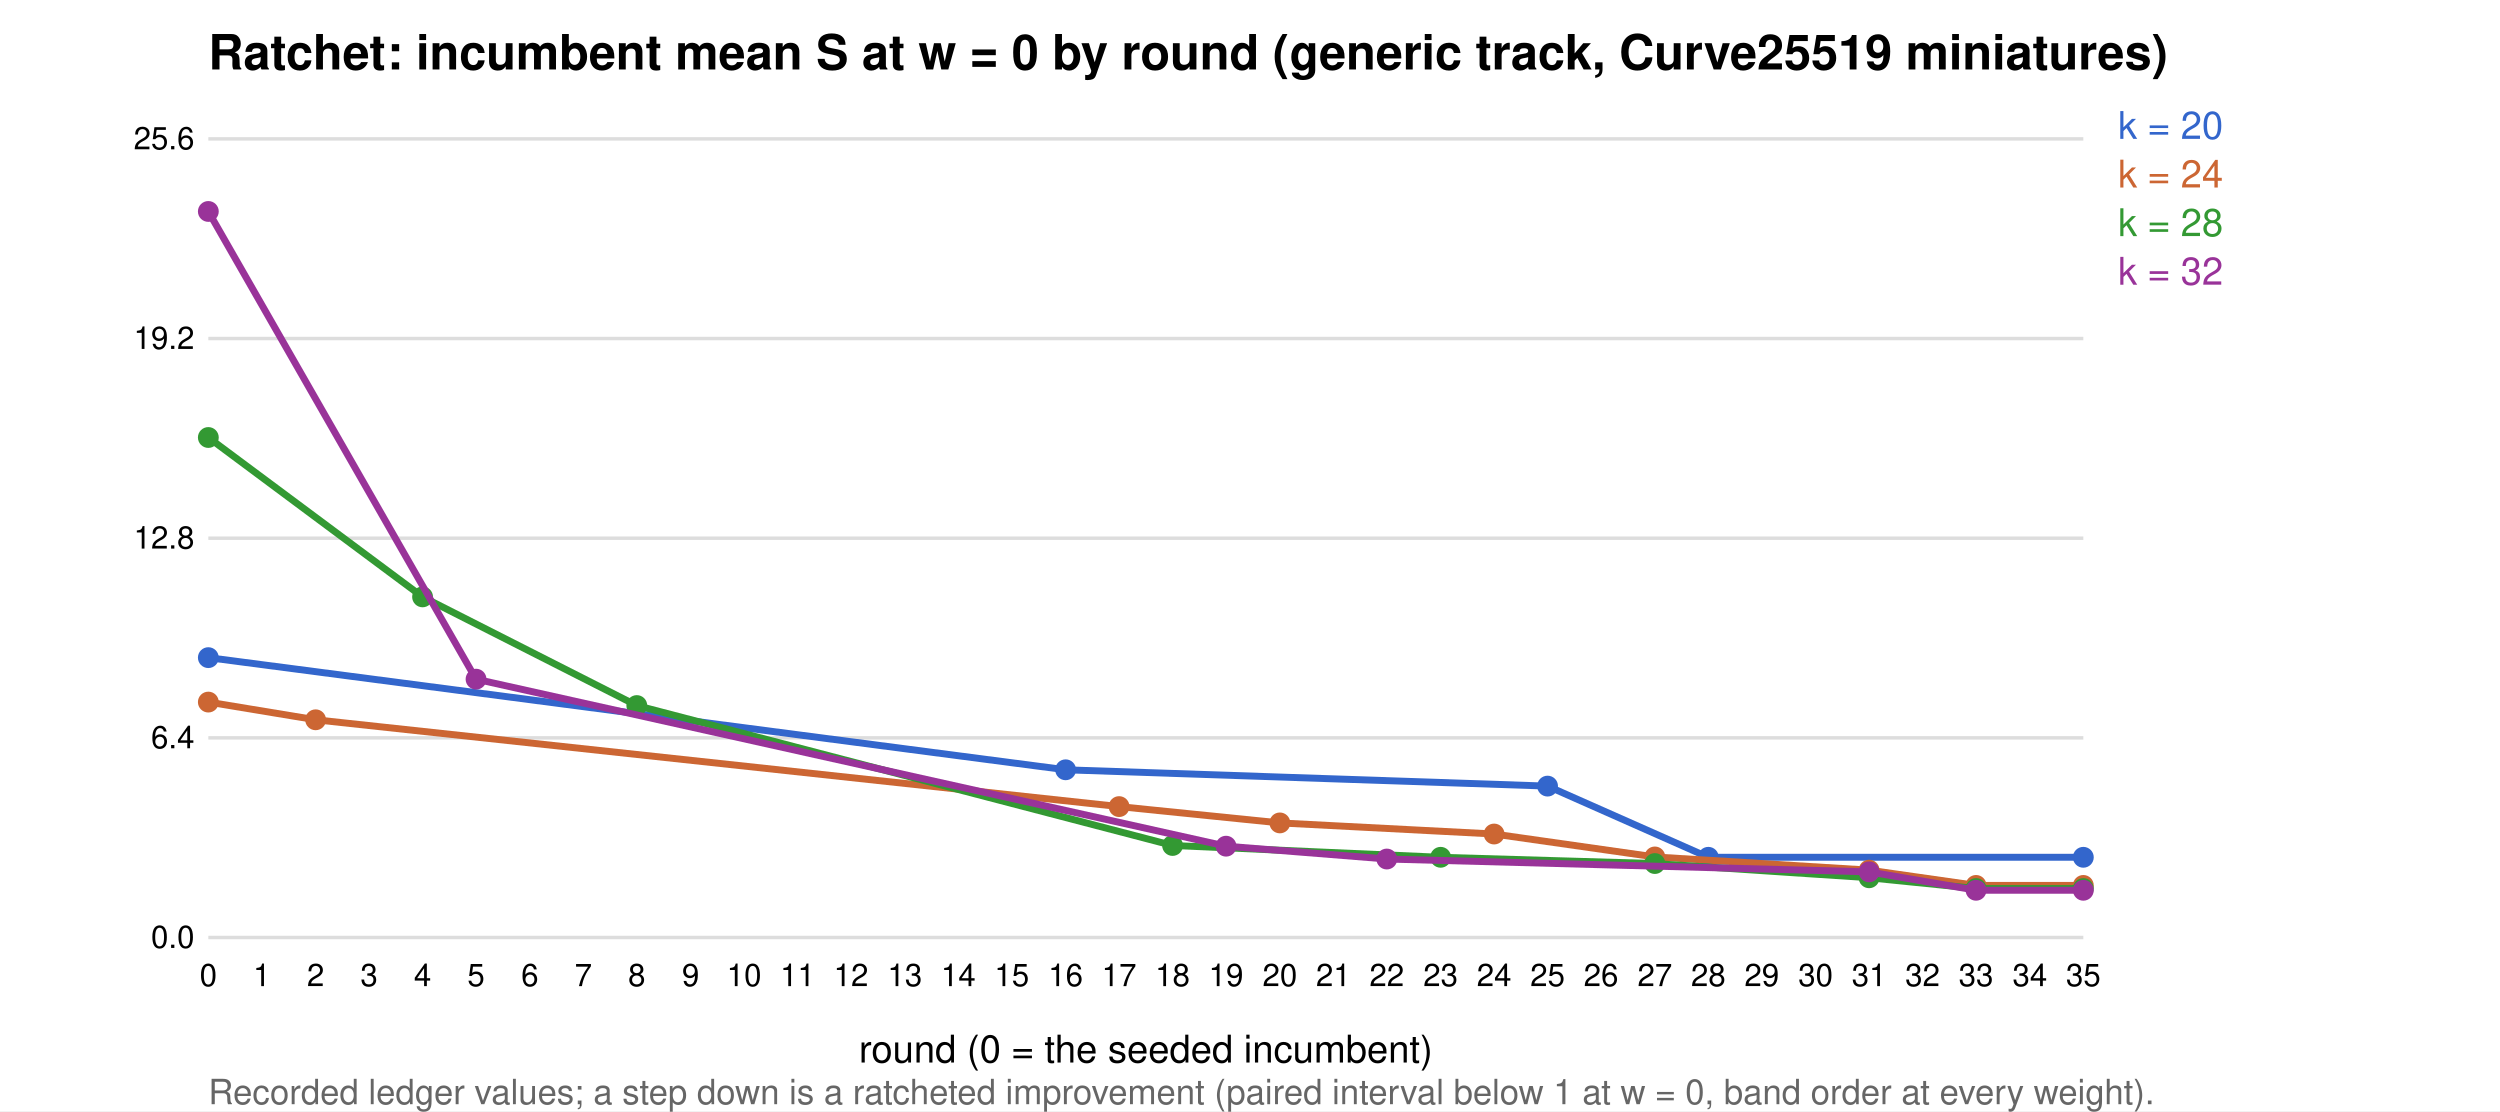
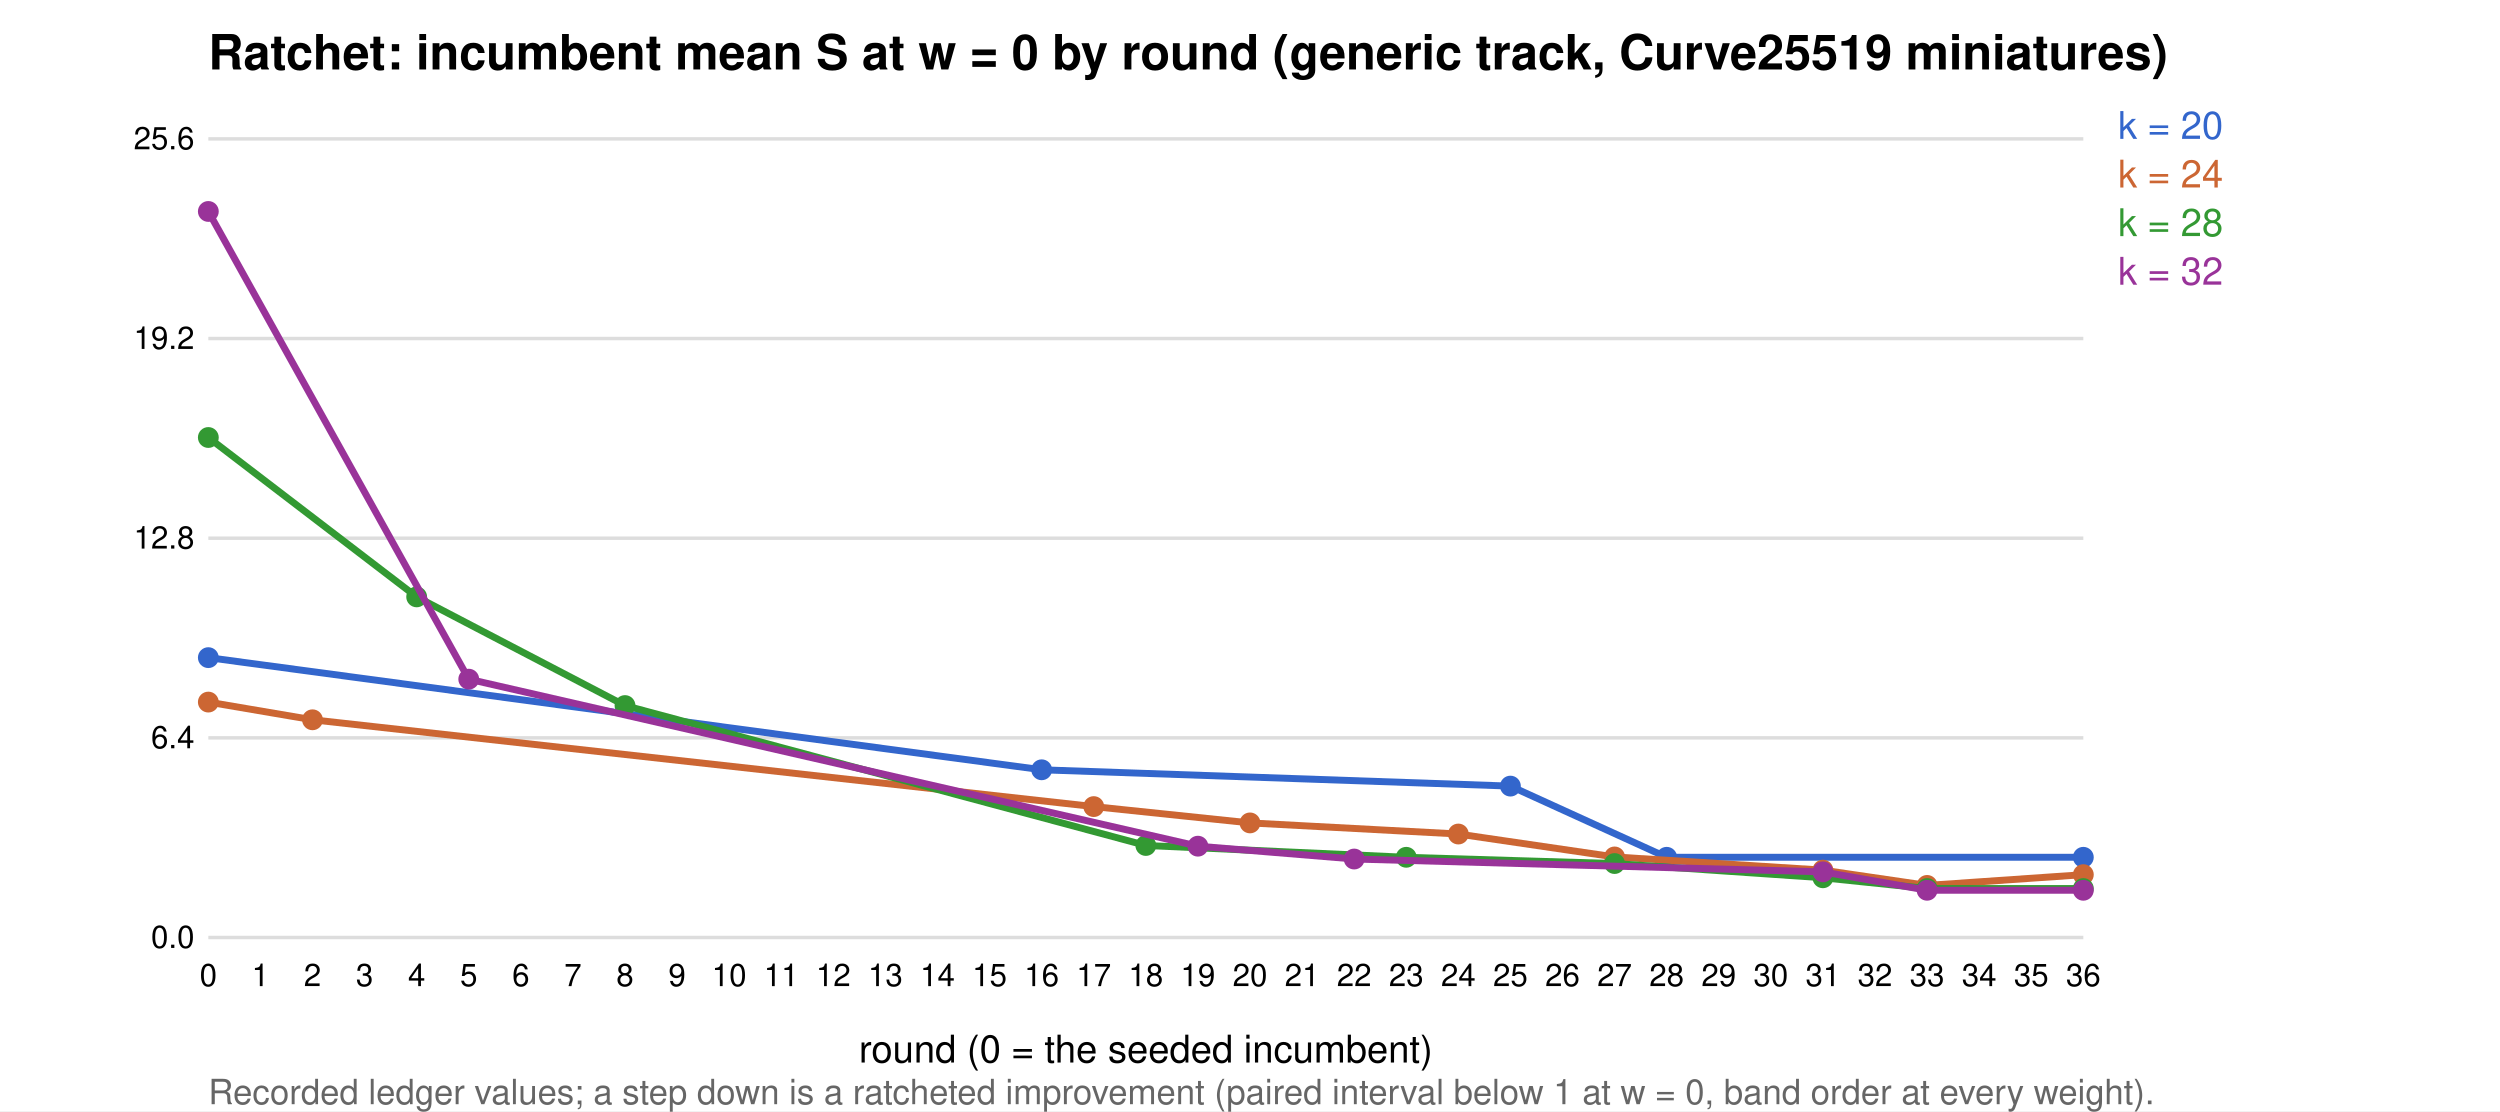
<svg xmlns="http://www.w3.org/2000/svg" width="720" height="320" viewBox="0 0 720 320" font-family="Helvetica,Arial,sans-serif" font-size="11">
  <rect width="100%" height="100%" fill="white" />
  <text x="60" y="20" font-size="14" font-weight="bold">Ratchet: incumbent mean S at w = 0 by round (generic track, Curve25519 miniatures)</text>
  <line x1="60" x2="600" y1="270.0" y2="270.0" stroke="#ddd" />
  <text x="56" y="273.0" text-anchor="end" font-size="9">0.0</text>
  <line x1="60" x2="600" y1="212.5" y2="212.5" stroke="#ddd" />
  <text x="56" y="215.5" text-anchor="end" font-size="9">6.4</text>
  <line x1="60" x2="600" y1="155.0" y2="155.0" stroke="#ddd" />
  <text x="56" y="158.0" text-anchor="end" font-size="9">12.8</text>
  <line x1="60" x2="600" y1="97.5" y2="97.5" stroke="#ddd" />
  <text x="56" y="100.5" text-anchor="end" font-size="9">19.2</text>
  <line x1="60" x2="600" y1="40.0" y2="40.0" stroke="#ddd" />
  <text x="56" y="43.0" text-anchor="end" font-size="9">25.6</text>
-   <polyline fill="none" stroke="#36c" stroke-width="2" points="60.0,189.4 306.9,221.7 445.7,226.4 492.0,246.9 600.0,246.9" />
+   <polyline fill="none" stroke="#36c" stroke-width="2" points="60.0,189.4 300.0,221.7 435.0,226.4 480.0,246.9 600.0,246.9" />
  <circle cx="60.0" cy="189.4" r="3" fill="#36c" />
-   <circle cx="306.9" cy="221.7" r="3" fill="#36c" />
-   <circle cx="445.7" cy="226.4" r="3" fill="#36c" />
-   <circle cx="492.0" cy="246.9" r="3" fill="#36c" />
+   <circle cx="300.0" cy="221.7" r="3" fill="#36c" />
+   <circle cx="435.0" cy="226.4" r="3" fill="#36c" />
+   <circle cx="480.0" cy="246.9" r="3" fill="#36c" />
  <circle cx="600.0" cy="246.9" r="3" fill="#36c" />
  <text x="610" y="40" fill="#36c">k = 20</text>
-   <polyline fill="none" stroke="#c63" stroke-width="2" points="60.0,202.2 90.9,207.3 322.3,232.3 368.6,237.0 430.3,240.2 476.6,246.8 538.3,250.6 569.1,255.0 600.0,255.0" />
+   <polyline fill="none" stroke="#c63" stroke-width="2" points="60.0,202.2 90.0,207.3 315.0,232.3 360.0,237.0 420.0,240.2 465.0,246.8 525.0,250.6 555.0,255.0 600.0,251.9" />
  <circle cx="60.0" cy="202.2" r="3" fill="#c63" />
-   <circle cx="90.9" cy="207.3" r="3" fill="#c63" />
-   <circle cx="322.3" cy="232.3" r="3" fill="#c63" />
-   <circle cx="368.6" cy="237.0" r="3" fill="#c63" />
-   <circle cx="430.3" cy="240.2" r="3" fill="#c63" />
-   <circle cx="476.6" cy="246.8" r="3" fill="#c63" />
-   <circle cx="538.3" cy="250.6" r="3" fill="#c63" />
-   <circle cx="569.1" cy="255.0" r="3" fill="#c63" />
-   <circle cx="600.0" cy="255.0" r="3" fill="#c63" />
+   <circle cx="90.0" cy="207.3" r="3" fill="#c63" />
+   <circle cx="315.0" cy="232.3" r="3" fill="#c63" />
+   <circle cx="360.0" cy="237.0" r="3" fill="#c63" />
+   <circle cx="420.0" cy="240.2" r="3" fill="#c63" />
+   <circle cx="465.0" cy="246.8" r="3" fill="#c63" />
+   <circle cx="525.0" cy="250.6" r="3" fill="#c63" />
+   <circle cx="555.0" cy="255.0" r="3" fill="#c63" />
+   <circle cx="600.0" cy="251.9" r="3" fill="#c63" />
  <text x="610" y="54" fill="#c63">k = 24</text>
-   <polyline fill="none" stroke="#393" stroke-width="2" points="60.0,126.0 121.7,171.9 183.4,203.2 337.7,243.5 414.9,246.9 476.6,248.7 538.3,252.8 569.1,255.9 600.0,255.9" />
+   <polyline fill="none" stroke="#393" stroke-width="2" points="60.0,126.0 120.0,171.9 180.0,203.2 330.0,243.5 405.0,246.9 465.0,248.7 525.0,252.8 555.0,255.9 600.0,255.9" />
  <circle cx="60.0" cy="126.0" r="3" fill="#393" />
-   <circle cx="121.7" cy="171.9" r="3" fill="#393" />
-   <circle cx="183.4" cy="203.2" r="3" fill="#393" />
-   <circle cx="337.7" cy="243.5" r="3" fill="#393" />
-   <circle cx="414.9" cy="246.9" r="3" fill="#393" />
-   <circle cx="476.6" cy="248.7" r="3" fill="#393" />
-   <circle cx="538.3" cy="252.8" r="3" fill="#393" />
-   <circle cx="569.1" cy="255.9" r="3" fill="#393" />
+   <circle cx="120.0" cy="171.9" r="3" fill="#393" />
+   <circle cx="180.0" cy="203.2" r="3" fill="#393" />
+   <circle cx="330.0" cy="243.5" r="3" fill="#393" />
+   <circle cx="405.0" cy="246.9" r="3" fill="#393" />
+   <circle cx="465.0" cy="248.7" r="3" fill="#393" />
+   <circle cx="525.0" cy="252.8" r="3" fill="#393" />
+   <circle cx="555.0" cy="255.9" r="3" fill="#393" />
  <circle cx="600.0" cy="255.9" r="3" fill="#393" />
  <text x="610" y="68" fill="#393">k = 28</text>
-   <polyline fill="none" stroke="#939" stroke-width="2" points="60.0,60.9 137.1,195.6 353.1,243.7 399.4,247.4 538.3,251.1 569.1,256.4 600.0,256.4" />
+   <polyline fill="none" stroke="#939" stroke-width="2" points="60.0,60.9 135.0,195.6 345.0,243.7 390.0,247.4 525.0,251.1 555.0,256.4 600.0,256.4" />
  <circle cx="60.0" cy="60.9" r="3" fill="#939" />
-   <circle cx="137.1" cy="195.6" r="3" fill="#939" />
-   <circle cx="353.1" cy="243.7" r="3" fill="#939" />
-   <circle cx="399.4" cy="247.4" r="3" fill="#939" />
-   <circle cx="538.3" cy="251.1" r="3" fill="#939" />
-   <circle cx="569.1" cy="256.4" r="3" fill="#939" />
+   <circle cx="135.0" cy="195.6" r="3" fill="#939" />
+   <circle cx="345.0" cy="243.7" r="3" fill="#939" />
+   <circle cx="390.0" cy="247.4" r="3" fill="#939" />
+   <circle cx="525.0" cy="251.1" r="3" fill="#939" />
+   <circle cx="555.0" cy="256.4" r="3" fill="#939" />
  <circle cx="600.0" cy="256.4" r="3" fill="#939" />
  <text x="610" y="82" fill="#939">k = 32</text>
  <text x="60.0" y="284" text-anchor="middle" font-size="9">0</text>
-   <text x="75.4" y="284" text-anchor="middle" font-size="9">1</text>
-   <text x="90.9" y="284" text-anchor="middle" font-size="9">2</text>
-   <text x="106.3" y="284" text-anchor="middle" font-size="9">3</text>
-   <text x="121.7" y="284" text-anchor="middle" font-size="9">4</text>
-   <text x="137.1" y="284" text-anchor="middle" font-size="9">5</text>
-   <text x="152.6" y="284" text-anchor="middle" font-size="9">6</text>
-   <text x="168.0" y="284" text-anchor="middle" font-size="9">7</text>
-   <text x="183.4" y="284" text-anchor="middle" font-size="9">8</text>
-   <text x="198.9" y="284" text-anchor="middle" font-size="9">9</text>
-   <text x="214.3" y="284" text-anchor="middle" font-size="9">10</text>
-   <text x="229.7" y="284" text-anchor="middle" font-size="9">11</text>
-   <text x="245.1" y="284" text-anchor="middle" font-size="9">12</text>
-   <text x="260.6" y="284" text-anchor="middle" font-size="9">13</text>
-   <text x="276.0" y="284" text-anchor="middle" font-size="9">14</text>
-   <text x="291.4" y="284" text-anchor="middle" font-size="9">15</text>
-   <text x="306.9" y="284" text-anchor="middle" font-size="9">16</text>
-   <text x="322.3" y="284" text-anchor="middle" font-size="9">17</text>
-   <text x="337.7" y="284" text-anchor="middle" font-size="9">18</text>
-   <text x="353.1" y="284" text-anchor="middle" font-size="9">19</text>
-   <text x="368.6" y="284" text-anchor="middle" font-size="9">20</text>
-   <text x="384.0" y="284" text-anchor="middle" font-size="9">21</text>
-   <text x="399.4" y="284" text-anchor="middle" font-size="9">22</text>
-   <text x="414.9" y="284" text-anchor="middle" font-size="9">23</text>
-   <text x="430.3" y="284" text-anchor="middle" font-size="9">24</text>
-   <text x="445.7" y="284" text-anchor="middle" font-size="9">25</text>
-   <text x="461.1" y="284" text-anchor="middle" font-size="9">26</text>
-   <text x="476.6" y="284" text-anchor="middle" font-size="9">27</text>
-   <text x="492.0" y="284" text-anchor="middle" font-size="9">28</text>
-   <text x="507.4" y="284" text-anchor="middle" font-size="9">29</text>
-   <text x="522.9" y="284" text-anchor="middle" font-size="9">30</text>
-   <text x="538.3" y="284" text-anchor="middle" font-size="9">31</text>
-   <text x="553.7" y="284" text-anchor="middle" font-size="9">32</text>
-   <text x="569.1" y="284" text-anchor="middle" font-size="9">33</text>
-   <text x="584.6" y="284" text-anchor="middle" font-size="9">34</text>
-   <text x="600.0" y="284" text-anchor="middle" font-size="9">35</text>
+   <text x="75.0" y="284" text-anchor="middle" font-size="9">1</text>
+   <text x="90.0" y="284" text-anchor="middle" font-size="9">2</text>
+   <text x="105.0" y="284" text-anchor="middle" font-size="9">3</text>
+   <text x="120.0" y="284" text-anchor="middle" font-size="9">4</text>
+   <text x="135.0" y="284" text-anchor="middle" font-size="9">5</text>
+   <text x="150.0" y="284" text-anchor="middle" font-size="9">6</text>
+   <text x="165.0" y="284" text-anchor="middle" font-size="9">7</text>
+   <text x="180.0" y="284" text-anchor="middle" font-size="9">8</text>
+   <text x="195.0" y="284" text-anchor="middle" font-size="9">9</text>
+   <text x="210.0" y="284" text-anchor="middle" font-size="9">10</text>
+   <text x="225.0" y="284" text-anchor="middle" font-size="9">11</text>
+   <text x="240.0" y="284" text-anchor="middle" font-size="9">12</text>
+   <text x="255.0" y="284" text-anchor="middle" font-size="9">13</text>
+   <text x="270.0" y="284" text-anchor="middle" font-size="9">14</text>
+   <text x="285.0" y="284" text-anchor="middle" font-size="9">15</text>
+   <text x="300.0" y="284" text-anchor="middle" font-size="9">16</text>
+   <text x="315.0" y="284" text-anchor="middle" font-size="9">17</text>
+   <text x="330.0" y="284" text-anchor="middle" font-size="9">18</text>
+   <text x="345.0" y="284" text-anchor="middle" font-size="9">19</text>
+   <text x="360.0" y="284" text-anchor="middle" font-size="9">20</text>
+   <text x="375.0" y="284" text-anchor="middle" font-size="9">21</text>
+   <text x="390.0" y="284" text-anchor="middle" font-size="9">22</text>
+   <text x="405.0" y="284" text-anchor="middle" font-size="9">23</text>
+   <text x="420.0" y="284" text-anchor="middle" font-size="9">24</text>
+   <text x="435.0" y="284" text-anchor="middle" font-size="9">25</text>
+   <text x="450.0" y="284" text-anchor="middle" font-size="9">26</text>
+   <text x="465.0" y="284" text-anchor="middle" font-size="9">27</text>
+   <text x="480.0" y="284" text-anchor="middle" font-size="9">28</text>
+   <text x="495.0" y="284" text-anchor="middle" font-size="9">29</text>
+   <text x="510.0" y="284" text-anchor="middle" font-size="9">30</text>
+   <text x="525.0" y="284" text-anchor="middle" font-size="9">31</text>
+   <text x="540.0" y="284" text-anchor="middle" font-size="9">32</text>
+   <text x="555.0" y="284" text-anchor="middle" font-size="9">33</text>
+   <text x="570.0" y="284" text-anchor="middle" font-size="9">34</text>
+   <text x="585.0" y="284" text-anchor="middle" font-size="9">35</text>
+   <text x="600.0" y="284" text-anchor="middle" font-size="9">36</text>
  <text x="330" y="306" text-anchor="middle">round (0 = the seeded incumbent)</text>
  <text x="60" y="318" font-size="10" fill="#666">Recorded ledger values; a step down is a ratcheted improvement (paired interval below 1 at w = 0, band order at every weight).</text>
</svg>
